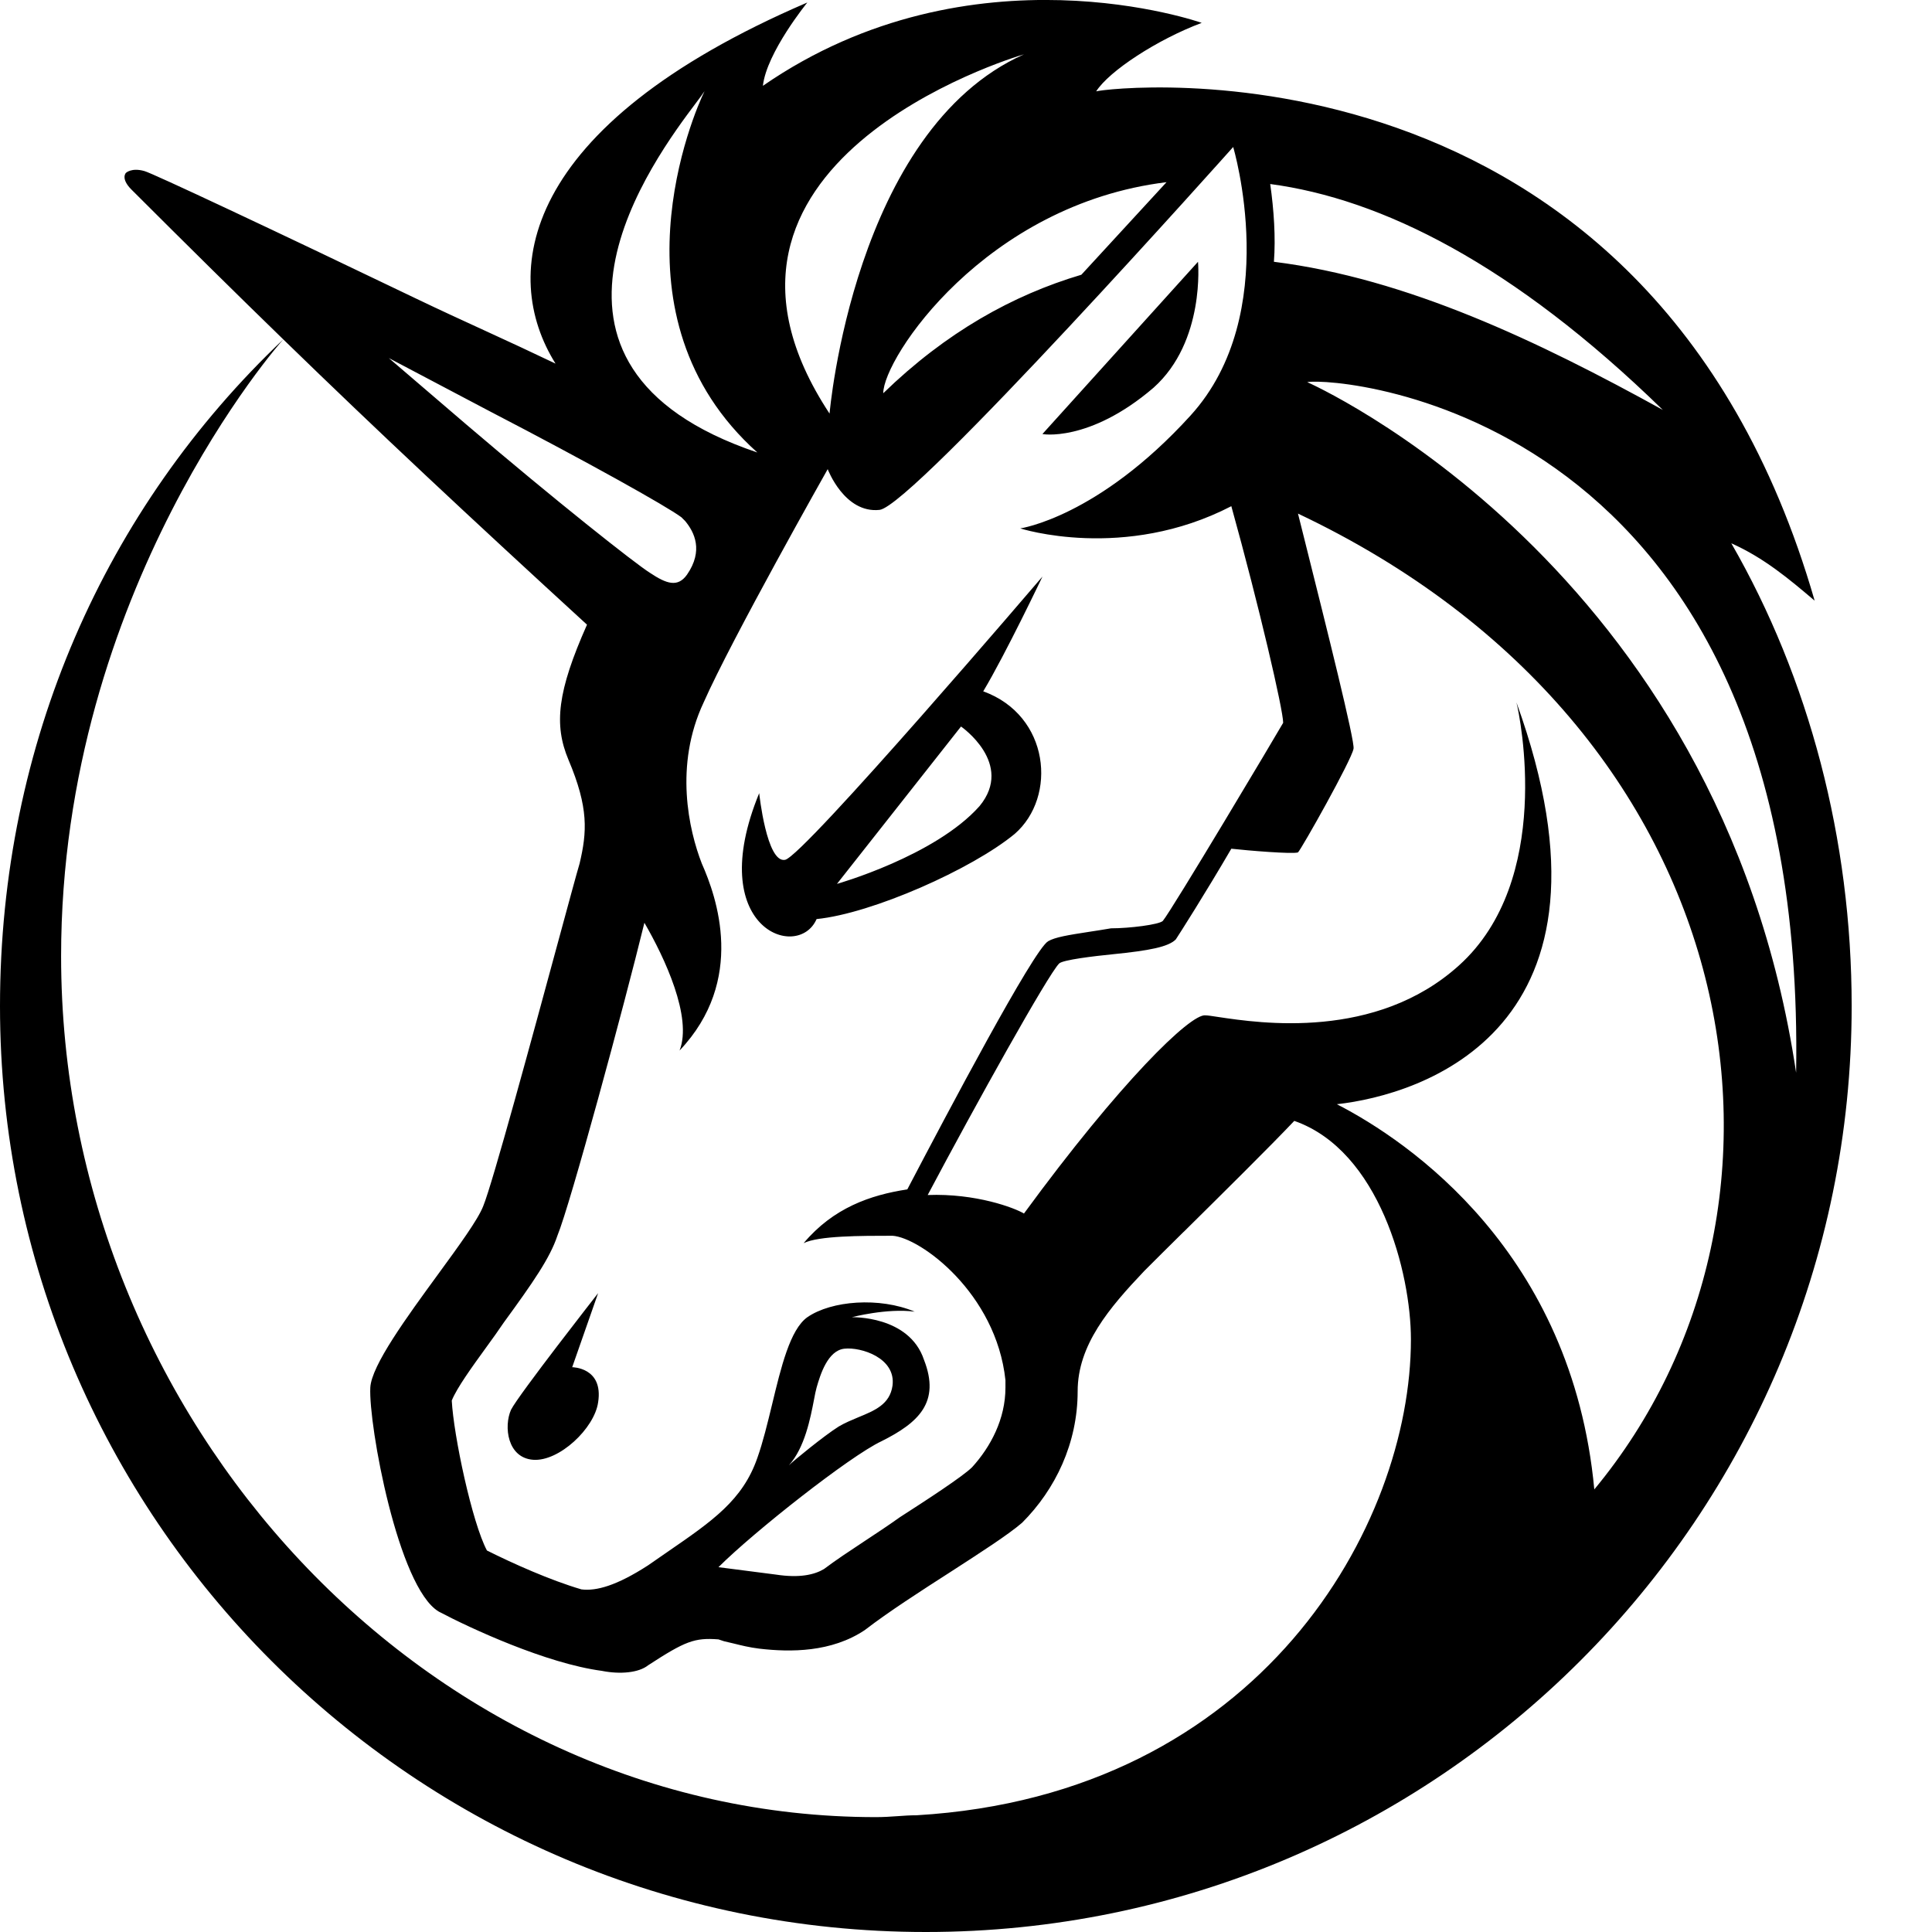
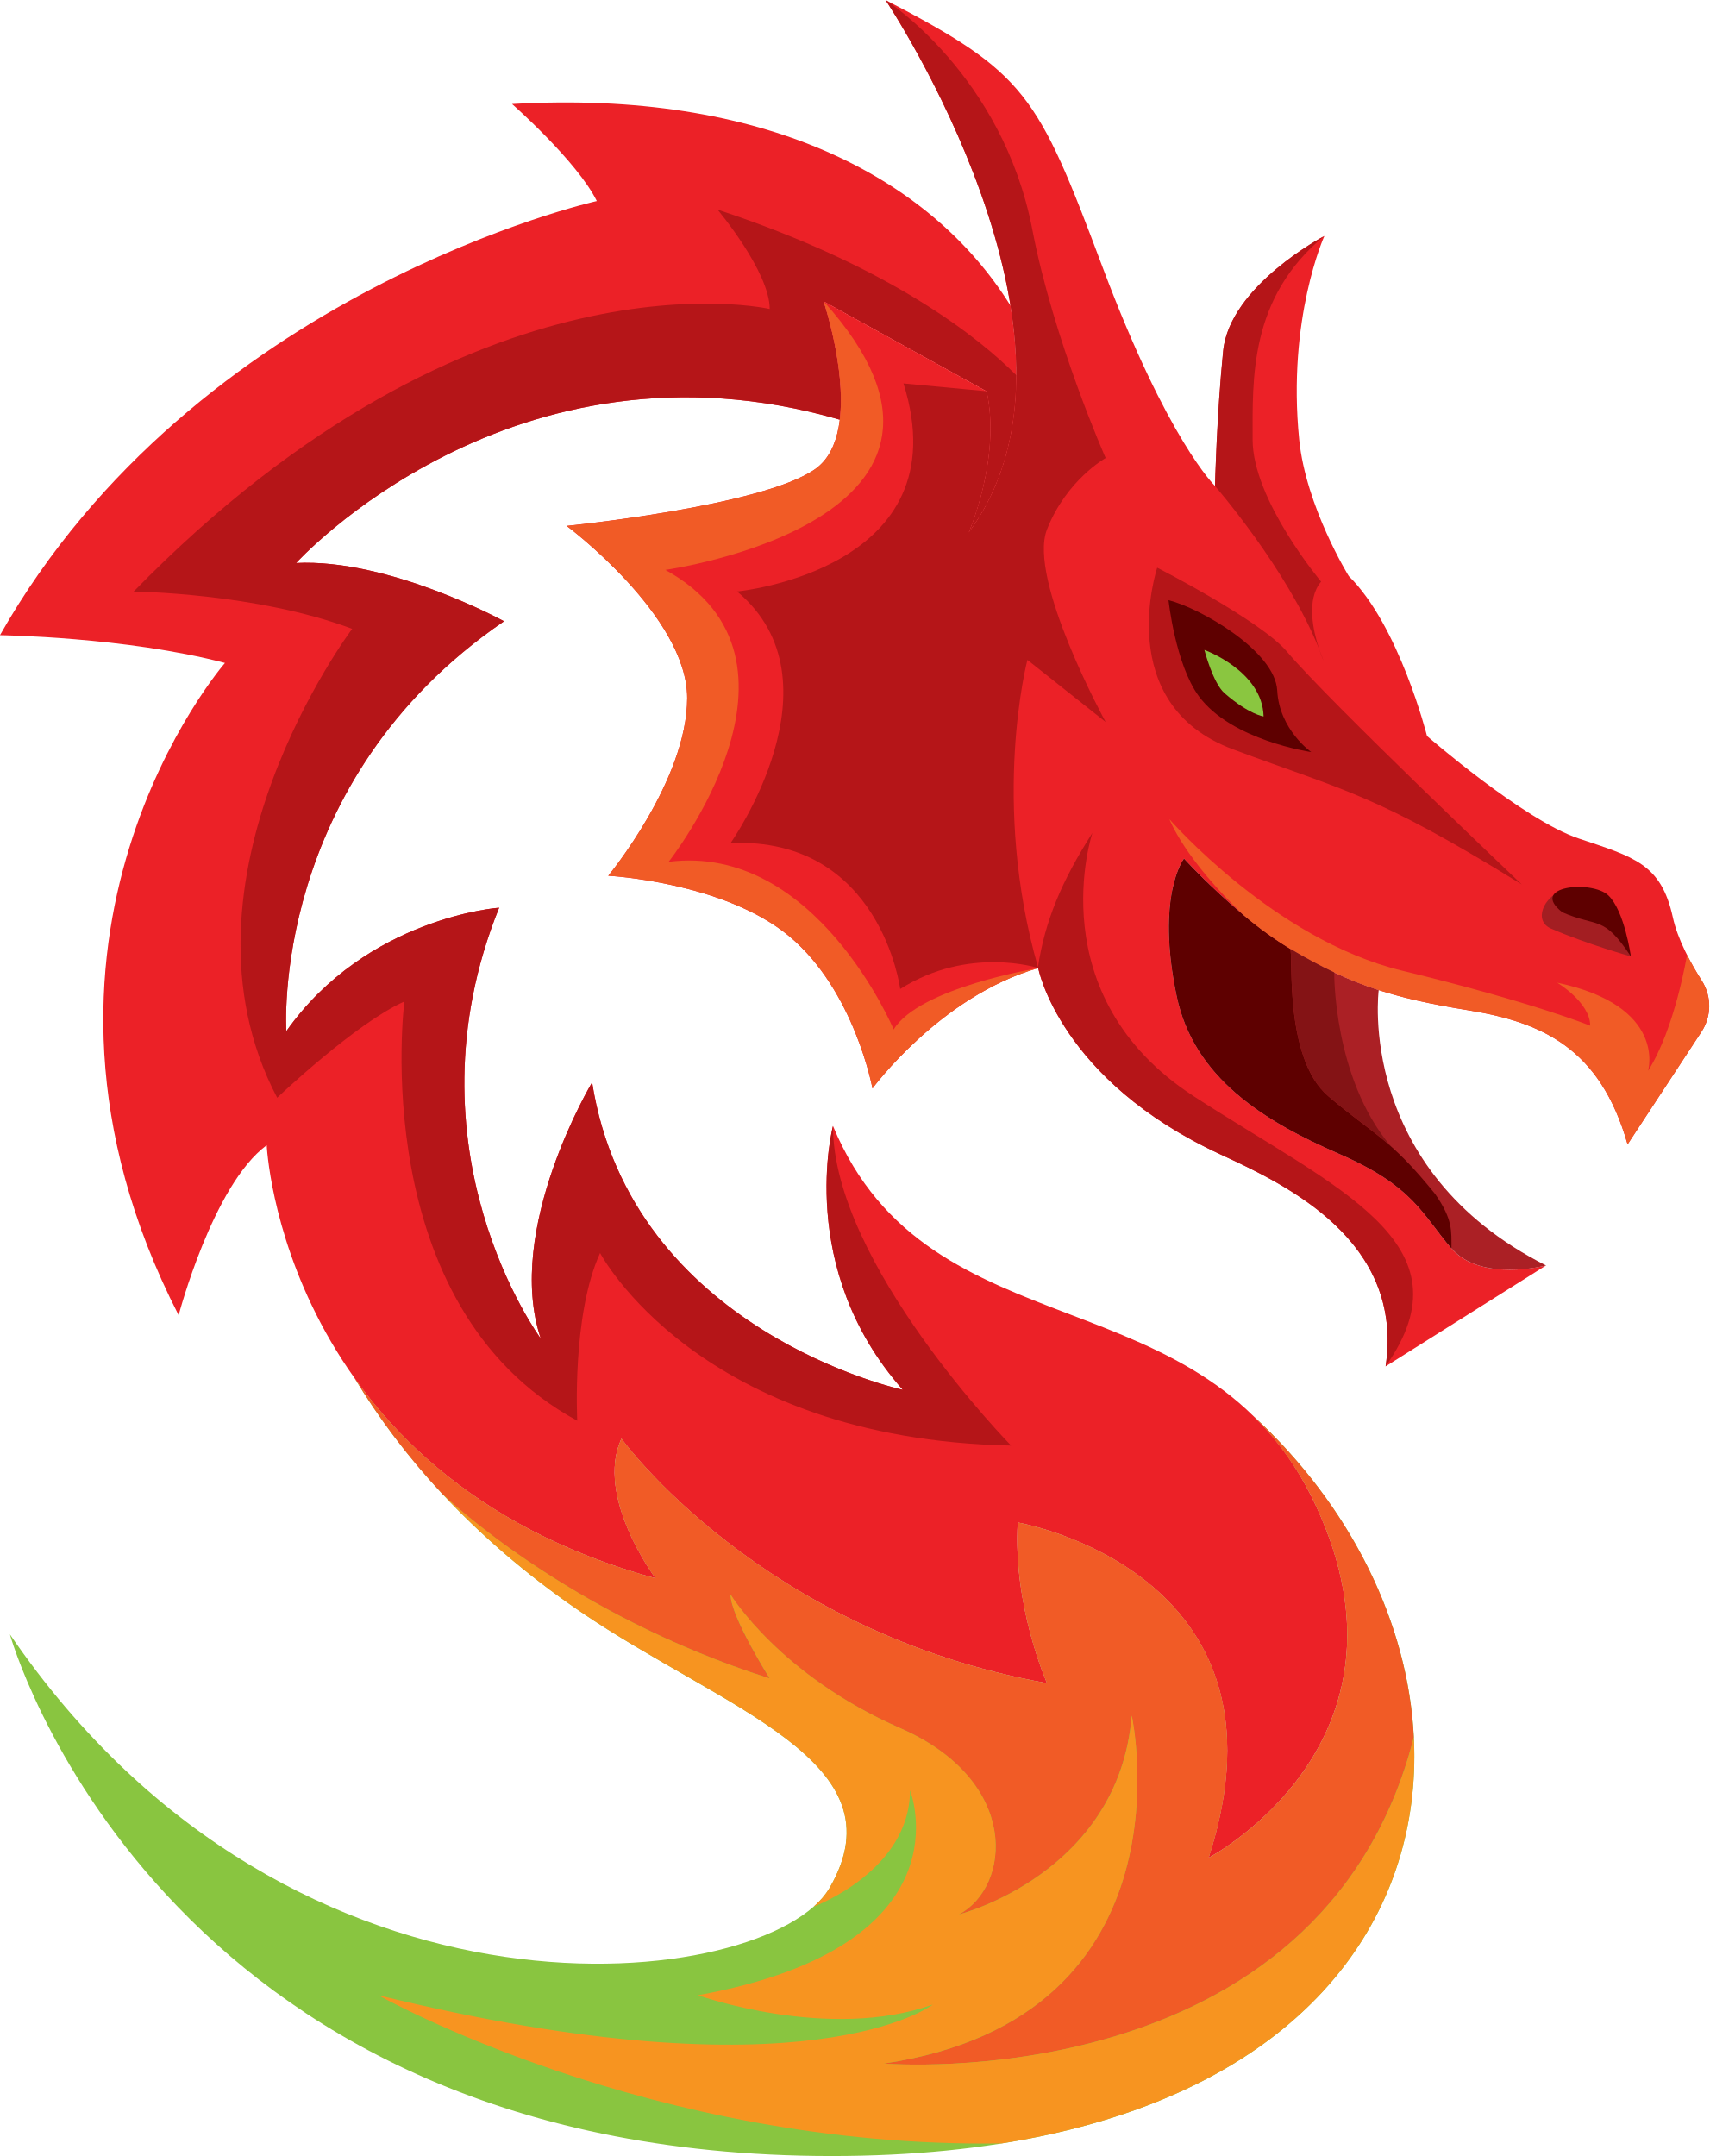
- <svg xmlns="http://www.w3.org/2000/svg" id="1inch" width="144" height="144" viewBox="0 0 24 24" fill="none">
-   <path fill-rule="evenodd" clip-rule="evenodd" d="M21.507 6.749C21.914 6.93 22.232 7.199 22.527 7.449L22.542 7.461C20.471 0.284 13.755 1.089 13.617 1.135C13.778 0.882 14.376 0.491 14.928 0.284C14.928 0.284 12.076 -0.728 9.477 1.066C9.523 0.652 10.029 0.031 10.029 0.031C6.44 1.573 6.21 3.413 6.901 4.517C6.613 4.379 6.326 4.246 6.038 4.114L6.038 4.114C5.75 3.982 5.463 3.85 5.175 3.712C3.404 2.861 1.886 2.148 1.794 2.125C1.633 2.079 1.564 2.148 1.564 2.148C1.564 2.148 1.495 2.217 1.633 2.355C2.325 3.046 2.933 3.647 3.519 4.216C1.31 6.309 0 9.232 0 12.498C0 18.847 5.152 24 11.501 24C17.849 24 23.002 18.847 23.002 12.498C23.002 10.428 22.473 8.428 21.507 6.749ZM3.519 4.216C4.705 5.369 5.797 6.39 7.292 7.76C6.924 8.588 6.878 9.002 7.062 9.439C7.315 10.037 7.292 10.336 7.2 10.727C7.166 10.84 7.067 11.206 6.938 11.681L6.938 11.681L6.938 11.681C6.618 12.86 6.118 14.704 6.003 14.982C5.939 15.149 5.703 15.472 5.443 15.828L5.443 15.828L5.443 15.828L5.443 15.828L5.443 15.828C5.056 16.358 4.614 16.962 4.6 17.237C4.577 17.697 4.945 19.721 5.451 20.02C5.842 20.227 6.786 20.664 7.476 20.756C7.706 20.802 7.936 20.779 8.051 20.687C8.511 20.388 8.626 20.342 8.925 20.365L8.994 20.388C9.032 20.396 9.073 20.406 9.117 20.417L9.117 20.417C9.206 20.439 9.308 20.465 9.431 20.48C9.822 20.526 10.328 20.526 10.742 20.25C11.039 20.021 11.439 19.764 11.808 19.527L11.808 19.527L11.808 19.527C12.181 19.286 12.523 19.066 12.697 18.916C13.111 18.502 13.387 17.927 13.387 17.283C13.387 16.708 13.778 16.248 14.215 15.788C14.335 15.667 14.508 15.496 14.703 15.303L14.704 15.303L14.704 15.303L14.704 15.303L14.704 15.303L14.704 15.303L14.704 15.303L14.704 15.303C15.179 14.833 15.785 14.234 16.078 13.924C17.136 14.293 17.527 15.811 17.527 16.639C17.527 18.939 15.664 22.297 11.386 22.55C11.308 22.55 11.23 22.555 11.15 22.561C11.064 22.567 10.975 22.573 10.88 22.573C5.313 22.573 0.759 17.651 0.759 11.877C0.759 7.323 3.496 4.239 3.519 4.216ZM5.796 5.276L4.83 4.448C5.267 4.678 5.704 4.908 6.095 5.115C7.292 5.736 8.281 6.288 8.465 6.426L8.511 6.472C8.626 6.61 8.741 6.84 8.534 7.139C8.419 7.3 8.281 7.254 8.074 7.116C7.89 7.001 6.901 6.219 5.796 5.276ZM12.49 17.237C12.49 17.628 12.306 17.973 12.076 18.226C11.961 18.341 11.501 18.64 11.179 18.847C11.032 18.952 10.88 19.052 10.733 19.149L10.733 19.149C10.556 19.266 10.386 19.378 10.236 19.491C10.121 19.56 9.937 19.606 9.638 19.56L8.925 19.468C9.362 19.031 10.558 18.088 10.949 17.904C11.409 17.674 11.685 17.421 11.478 16.892C11.294 16.34 10.581 16.363 10.581 16.363C10.581 16.363 11.018 16.248 11.363 16.294C10.926 16.11 10.328 16.156 10.029 16.363C9.815 16.515 9.703 16.982 9.591 17.447C9.534 17.682 9.477 17.917 9.408 18.111C9.226 18.636 8.849 18.895 8.292 19.278C8.215 19.331 8.135 19.386 8.051 19.445C7.66 19.698 7.407 19.767 7.223 19.744C6.832 19.629 6.371 19.422 6.049 19.261C5.865 18.916 5.635 17.835 5.612 17.398C5.675 17.241 5.867 16.976 6.041 16.736L6.041 16.736L6.041 16.736C6.122 16.625 6.198 16.519 6.256 16.432C6.625 15.926 6.832 15.627 6.924 15.351C7.085 14.96 7.752 12.498 8.005 11.463C8.258 11.9 8.603 12.636 8.442 13.05C9.27 12.176 8.902 11.141 8.718 10.727C8.557 10.313 8.373 9.508 8.741 8.726C9.086 7.944 10.282 5.828 10.282 5.828C10.282 5.828 10.489 6.38 10.926 6.334C11.34 6.288 15.319 1.826 15.319 1.826C15.319 1.826 15.94 3.896 14.79 5.161C13.64 6.426 12.674 6.564 12.674 6.564C12.674 6.564 13.962 6.978 15.296 6.288C15.641 7.53 15.94 8.818 15.94 8.979C15.848 9.14 14.56 11.302 14.445 11.44C14.399 11.486 14.031 11.532 13.801 11.532C13.702 11.549 13.612 11.563 13.532 11.575C13.274 11.615 13.107 11.641 13.019 11.693C12.835 11.808 11.777 13.809 11.271 14.775C10.811 14.845 10.351 15.005 9.983 15.443C10.167 15.351 10.696 15.351 11.087 15.351C11.432 15.373 12.375 16.064 12.49 17.145V17.237ZM9.799 18.203C9.997 17.986 10.068 17.614 10.112 17.386C10.124 17.323 10.134 17.271 10.144 17.237C10.19 17.076 10.282 16.777 10.489 16.754C10.696 16.731 11.133 16.869 11.087 17.214C11.054 17.445 10.867 17.522 10.662 17.606C10.581 17.64 10.498 17.674 10.42 17.72C10.236 17.835 9.845 18.157 9.799 18.203ZM19.805 18.502C19.529 15.558 17.504 14.178 16.607 13.717C17.642 13.602 20.311 12.797 18.838 8.726C18.884 8.91 19.298 10.934 18.125 11.992C17.091 12.927 15.645 12.71 15.138 12.634C15.059 12.622 15.002 12.613 14.974 12.613C14.79 12.59 13.916 13.441 12.72 15.075C12.605 15.005 12.122 14.822 11.524 14.845C12.122 13.717 13.019 12.107 13.157 11.969C13.203 11.923 13.594 11.877 13.824 11.854C14.284 11.808 14.514 11.762 14.606 11.67C14.652 11.601 14.974 11.095 15.296 10.543C15.503 10.566 16.055 10.612 16.124 10.589C16.17 10.543 16.791 9.439 16.814 9.301C16.835 9.218 16.48 7.802 16.208 6.715L16.124 6.38C21.806 9.071 22.703 15.005 19.805 18.502ZM14.33 4.816C14.974 4.241 14.882 3.252 14.882 3.252L12.95 5.391C12.927 5.391 13.525 5.506 14.33 4.816ZM7.43 16.064L7.108 16.984C7.108 16.984 7.499 16.984 7.43 17.421C7.384 17.743 6.947 18.157 6.624 18.134C6.302 18.111 6.256 17.72 6.348 17.513C6.44 17.329 7.43 16.064 7.43 16.064ZM10.144 11.417C10.834 11.348 12.076 10.796 12.605 10.359C13.134 9.899 13.042 8.887 12.214 8.588C12.49 8.128 12.95 7.162 12.95 7.162C12.95 7.162 9.983 10.635 9.753 10.681C9.523 10.727 9.431 9.853 9.431 9.853C8.741 11.532 9.914 11.946 10.144 11.417ZM10.397 10.98L11.938 9.025C11.938 9.025 12.605 9.485 12.168 10.014C11.616 10.635 10.397 10.98 10.397 10.98ZM10.305 5.138C10.305 5.138 10.604 1.619 12.72 0.675C12.559 0.721 8.258 2.033 10.305 5.138ZM8.764 1.112C8.762 1.117 8.758 1.124 8.752 1.133C8.759 1.121 8.763 1.114 8.764 1.112ZM8.65 1.273L8.65 1.273L8.65 1.273C8.699 1.209 8.734 1.161 8.752 1.133C8.624 1.39 7.523 3.933 9.408 5.621C6.194 4.536 8.135 1.958 8.65 1.273L8.65 1.273ZM14.491 2.263L13.433 3.413C12.582 3.666 11.754 4.126 10.972 4.885C10.972 4.448 12.237 2.539 14.491 2.263ZM15.825 3.252C15.848 2.953 15.825 2.608 15.779 2.286C17.159 2.47 18.792 3.275 20.656 5.092C19.114 4.241 17.481 3.459 15.825 3.252ZM16.239 4.747C16.239 4.747 21.369 7.001 22.312 13.326C22.45 5.092 16.607 4.678 16.239 4.747Z" fill="currentColor" />
+ <svg xmlns="http://www.w3.org/2000/svg" id="Dragon" viewBox="0 0 1310.61 1653.06">
+   <defs>
+     <style>.cls-1{fill:#89c540;}.cls-2{fill:#ec2127;}.cls-3{fill:#f15b26;}.cls-4{fill:#f79420;}.cls-5{fill:#b51518;}.cls-6{fill:#ab2025;}.cls-7{fill:#a31e22;}.cls-8{fill:#5e0000;}.cls-9{fill:#8ac640;}.cls-10{fill:#841315;}</style>
+   </defs>
+   <path class="cls-1" d="M1306.18,1241.48a238.12,238.12,0,0,1,48.08,69.08c84.41,182.14-82.53,269.63-82.53,269.63,71.28-219.63-146.31-257.13-146.31-257.13-3.76,64.28,22.51,123.21,22.51,123.21C928.46,1407,821.54,1258.78,821.54,1258.78c-20.64,44.64,26.26,107.14,26.26,107.14-116.51-31.9-187.58-92.64-230.9-153.54,33.59,55.68,87.46,120.55,173.51,179.23,109.25,74.5,247.36,114.51,190.57,211.79-45.76,78.39-408.92,126.79-628.39-194.63,0,0,110.68,400,630.27,400C1478.81,1808.75,1521.87,1441.09,1306.18,1241.48Z" transform="translate(-345 -155.69)" />
+   <path class="cls-2" d="M983.72,1019s-29,109.19,53.53,202.27c0,0-208.21-44.64-238.22-235.71,0,0-67.53,112.5-39.39,196.42,0,0-106.92-144.63-31.89-330.34,0,0-101.29,7.14-163.19,94.64,0,0-13.13-191.06,166.94-314.27,0,0-88.16-48.22-159.44-44.65,0,0,165.57-182.86,416.88-109.87,4.85-39.6-12.45-90.85-12.45-90.85l125.06,69.05C1112.8,506.89,1087.79,564,1087.79,564c37.08-50.13,41.93-112.84,32.07-173.95-62.08-99.86-191-165.65-382.23-154.62,0,0,50,44,65,74.41,0,0-307.64,68.45-457.66,332.86,0,0,95.92,1.25,172.53,21.3,0,0-183.72,210.83-35.53,500.11,0,0,26.27-100,67.54-130.35,0,0,11.26,253.56,298.26,332.13,0,0-46.9-62.5-26.26-107.14,0,0,106.92,148.2,326.39,187.49,0,0-26.27-58.93-22.51-123.21,0,0,217.59,37.5,146.31,257.13,0,0,166.94-87.49,82.53-269.63S1057.78,1197.37,983.72,1019Z" transform="translate(-345 -155.69)" />
+   <path class="cls-3" d="M1306.18,1241.48a238.12,238.12,0,0,1,48.08,69.08c84.41,182.14-82.53,269.63-82.53,269.63,71.28-219.63-146.31-257.13-146.31-257.13-3.76,64.28,22.51,123.21,22.51,123.21C928.46,1407,821.54,1258.78,821.54,1258.78c-20.64,44.64,26.26,107.14,26.26,107.14-116.51-31.9-187.58-92.64-230.9-153.54A536.58,536.58,0,0,0,684,1300.92c.08.08,93.68,91.71,251.18,141.69,0,0-30-47.62-30-64.28,0,0,37.52,61.9,130.06,102.38s85,121.43,45,142.86c0,0,122.56-31,132.56-152.39,0,0,50,231-190.09,266.67,0,0,335,28.25,406.37-250.16C1424.73,1400.31,1381.05,1310.77,1306.18,1241.48Z" transform="translate(-345 -155.69)" />
+   <path class="cls-4" d="M1428.72,1481.32c.11,1.63.22,3.26.31,4.88C1428.94,1484.58,1428.83,1483,1428.72,1481.32Z" transform="translate(-345 -155.69)" />
+   <path class="cls-4" d="M1427.8,1470.91c0-.14,0-.28,0-.42h0C1427.76,1470.64,1427.79,1470.77,1427.8,1470.91Z" transform="translate(-345 -155.69)" />
+   <path class="cls-4" d="M1428,1473c.19,1.84.36,3.67.51,5.51C1428.36,1476.69,1428.19,1474.86,1428,1473Z" transform="translate(-345 -155.69)" />
+   <path class="cls-4" d="M673.85,1289.7h0l.16.18Z" transform="translate(-345 -155.69)" />
+   <path class="cls-4" d="M680.84,1297.44l-1.54-1.67Z" transform="translate(-345 -155.69)" />
+   <path class="cls-4" d="M1429.11,1487.76c-71.4,278.34-406.35,250.09-406.35,250.09,240.11-35.71,190.09-266.67,190.09-266.67-10,121.43-132.56,152.39-132.56,152.39,40-21.43,47.52-102.39-45-142.86s-130.06-102.38-130.06-102.38c0,16.66,30,64.28,30,64.28-153.73-48.78-246.57-137.23-251-141.51,28.38,30.44,63.28,61.24,106.19,90.51,109.25,74.5,247.36,114.51,190.57,211.79a58.62,58.62,0,0,1-12.09,14.18s73.88-27.35,73.88-89.25c0,0,47.52,119.05-162.57,157.14,0,0,100,35.72,180.08,7.15,0,0-95,73.8-425.2-7.15,0,0,208.17,117.71,478,113.63C1342,1762.6,1436.13,1628,1429.11,1487.76Z" transform="translate(-345 -155.69)" />
+   <path class="cls-5" d="M983.72,1019s-29,109.19,53.53,202.27c0,0-208.21-44.64-238.22-235.71,0,0-67.53,112.5-39.39,196.42,0,0-106.92-144.63-31.89-330.34,0,0-101.29,7.14-163.19,94.64,0,0-13.13-191.06,166.94-314.27,0,0-88.16-48.22-159.44-44.65,0,0,165.57-182.86,416.88-109.87,4.85-39.6-12.45-90.85-12.45-90.85l125.06,69.05C1112.8,506.89,1087.79,564,1087.79,564c26.3-35.56,36.37-77.44,36.5-120.59-27.86-28-95.48-82.94-229.09-127,0,0,40,47.62,40,76.19,0,0-225.1-52.38-487.73,216.67,0,0,93.83.93,167.58,28.57,0,0-145.06,192.86-57.52,359.53,0,0,60-57.14,97.54-73.81,0,0-30,233.34,132.56,321.43,0,0-4.27-81.22,17.51-128.57,0,0,75,142.86,315.15,147.62C1120.31,1264,983.6,1124.6,983.72,1019Z" transform="translate(-345 -155.69)" />
+   <path class="cls-2" d="M1593,1033.08l56.59-86.21a36,36,0,0,0,.3-39.28c-8.43-13.26-18.48-31.61-22.19-48.6-9-41.11-29.7-46.15-72.22-60.43S1439.21,720,1439.21,720s-21.26-84.53-60-122.62c0,0-32.85-53.18-38-104.63-9.38-92.86,19.29-156.09,19.29-156.09s-72.53,38.09-77.54,88.09-6.25,103.58-6.25,103.58-36.27-34.53-86.29-167.86S1131.56,211.65,1024,155.69c0,0,173.83,259.53,63.78,408.34,0,0,25-57.14,13.76-108.33L976.49,386.65s33.77,100-6.25,128.57S779.5,558.91,779.5,558.91s92.43,68.89,92.43,132-60.52,136.23-60.52,136.23,88.8,4.76,138.82,46.43S1014,990.23,1014,990.23s52-70.86,127.07-92.29c0,0,16.23,85.85,140,143,50.55,23.33,140.68,66.07,126.4,162.39l123-77.38s-50,13.1-72.53-13.09-28.77-47.62-86.3-72.62S1260.47,982,1247.34,919.5c-16.25-77.36,5.53-105.47,5.53-105.47s41.5,45.46,81.29,69.05c46.06,27.32,78.35,37.75,136.4,47.14C1526.92,939.33,1571.85,958.79,1593,1033.08Z" transform="translate(-345 -155.69)" />
+   <path class="cls-6" d="M1402.18,914.81h0c-22.76-7.37-43.43-17.14-68-31.73-39.79-23.59-81.29-69-81.29-69s-21.78,28.1-5.53,105.46c13.13,62.5,66.81,95.73,124.33,120.73s63.78,46.43,86.3,72.62,72.53,13.09,72.53,13.09C1384.1,1052,1402.18,914.81,1402.18,914.81Z" transform="translate(-345 -155.69)" />
+   <path class="cls-7" d="M1595.53,889s-33.68-9.41-61.19-21.32S1566.14,793.57,1595.53,889Z" transform="translate(-345 -155.69)" />
+   <path class="cls-8" d="M1595.53,889s-4.79-34.9-17.3-46.81-61.47-7.27-35.21,13C1570.53,867.1,1574.27,856.89,1595.53,889Z" transform="translate(-345 -155.69)" />
+   <path class="cls-5" d="M1331.75,655.23c-19.92-23.61-99.41-64.28-99.41-64.28s-34.88,104.63,58.14,139.28c86.29,32.14,108.8,33.92,221.35,103.56C1511.83,833.79,1364.08,693.55,1331.75,655.23Z" transform="translate(-345 -155.69)" />
+   <path class="cls-8" d="M1350.48,732.31s-24.49-16.93-26.12-47.2S1265.48,622,1241,615.84c0,0,5.25,49.09,23.18,73.56C1289.22,723.54,1350.48,732.31,1350.48,732.31Z" transform="translate(-345 -155.69)" />
+   <path class="cls-5" d="M1132.81,661.65l60,47.62s-60-109.52-45-147.62,45-54.76,45-54.76-39.92-90.22-56.17-174.86C1113.78,212.76,1024,155.7,1024,155.7S1197.84,415.22,1087.79,564c0,0,25-57.14,13.76-108.33l-63.78-6c45,142.86-127.56,159.53-127.56,159.53,82.54,69.05-5,192.86-5,192.86,115-4.76,130.06,111.91,130.06,111.91,52.52-33.34,105.81-16.1,105.81-16.1C1104.32,769.94,1132.81,661.65,1132.81,661.65Z" transform="translate(-345 -155.69)" />
+   <path class="cls-5" d="M1356.52,653.4c1.81,5.45,3.37,9,3.37,9Q1358.33,657.9,1356.52,653.4Z" transform="translate(-345 -155.69)" />
+   <path class="cls-5" d="M1282.88,424.75c-5,50-6.25,103.57-6.25,103.57s55.24,63.45,79.89,125.08c-4.4-13.28-10.24-38,1.49-51.74,0,0-52.52-62.5-52.52-108.92s-2.69-108.61,54.93-156.09C1360.42,336.65,1287.89,374.75,1282.88,424.75Z" transform="translate(-345 -155.69)" />
+   <path class="cls-9" d="M1268.51,654s44.48,16,45.4,51c0,0-11.12-1.4-30-17.85C1275,679.28,1268.51,654,1268.51,654Z" transform="translate(-345 -155.69)" />
+   <path class="cls-8" d="M1445.46,1071.18c-34.65-43-46.8-45.13-81.82-74.89s-26.49-111.43-29.48-113.21c-39.79-23.59-81.29-69-81.29-69s-21.78,28.1-5.53,105.46c13.13,62.5,66.81,95.73,124.33,120.73s63.78,46.43,86.3,72.62C1457.86,1099.53,1459.24,1091,1445.46,1071.18Z" transform="translate(-345 -155.69)" />
+   <path class="cls-3" d="M1649.62,946.88a36,36,0,0,0,.3-39.29c-3.69-5.8-7.69-12.57-11.33-19.78h0s-9.21,56.69-29.85,88.83c0,0,14.7-49.66-69.71-67.51,0,0,25.32,15.14,25.32,33,0,0-43.68-17.86-144.43-42.26-98-23.73-178.21-116.07-178.21-116.07s11.16,30.25,57.36,74a281.88,281.88,0,0,0,35.09,25.31c46.06,27.32,78.35,37.75,136.4,47.14,56.36,9.11,101.29,28.57,122.47,102.86Z" transform="translate(-345 -155.69)" />
+   <path class="cls-5" d="M1260.47,996.29c-119.57-77.53-77.83-202-77.83-202-23.45,36.78-36.48,67.41-41.87,103.7l.31-.09s16.23,85.85,140,143c50.55,23.33,140.68,66.07,126.4,162.39C1474.31,1108.78,1370.56,1067.67,1260.47,996.29Z" transform="translate(-345 -155.69)" />
+   <polygon class="cls-10" points="1083.19 895.31 1083.19 895.31 1083.19 895.3 1083.19 895.31" />
+   <path class="cls-10" d="M1324.54,877l-2.53-1.71Z" transform="translate(-345 -155.69)" />
+   <path class="cls-10" d="M1330.81,881l-1.6-1Z" transform="translate(-345 -155.69)" />
+   <path class="cls-10" d="M1327.58,879l-2.12-1.39Z" transform="translate(-345 -155.69)" />
+   <path class="cls-10" d="M1363.64,996.29c20.84,17.71,33.58,25.63,47.79,38.2-44.28-52.42-43.37-133.22-43.37-133.22-10.83-5.11-21.9-11.07-33.9-18.19C1337.15,884.86,1328.63,966.52,1363.64,996.29Z" transform="translate(-345 -155.69)" />
+   <path class="cls-3" d="M970.24,515.22c-40,28.57-190.74,43.69-190.74,43.69s92.43,68.89,92.43,132-60.52,136.23-60.52,136.23,88.8,4.76,138.82,46.43S1014,990.23,1014,990.23s51.89-70.67,126.76-92.2c0,0-91.09,14.93-110.5,47,0,0-60-142.86-172.58-128.57,0,0,122.55-154.77-2.51-223.82,0,0,272.63-38.09,121.31-206C976.49,386.65,1010.26,486.65,970.24,515.22Z" transform="translate(-345 -155.69)" />
</svg>
